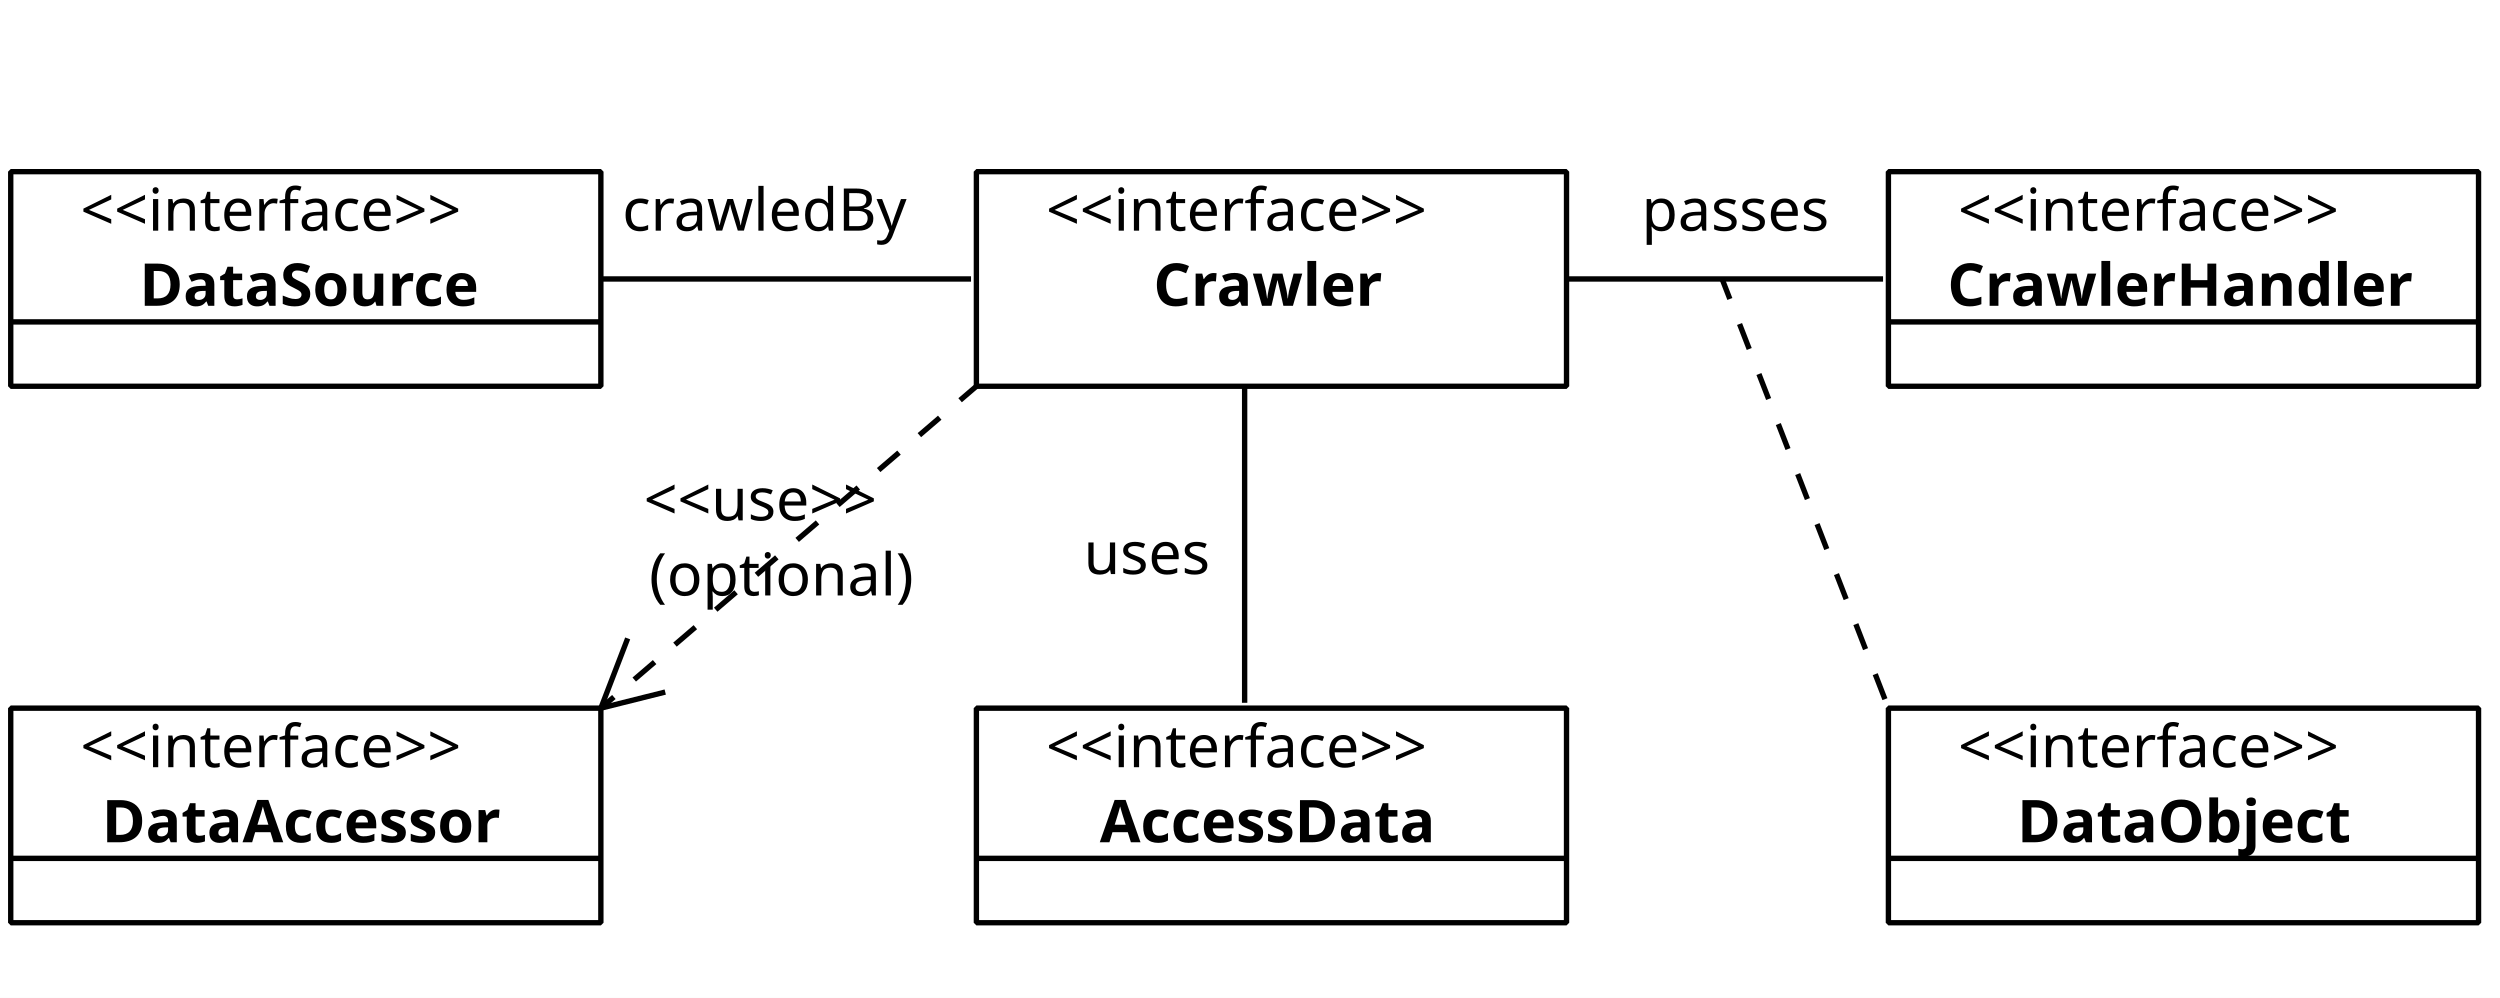
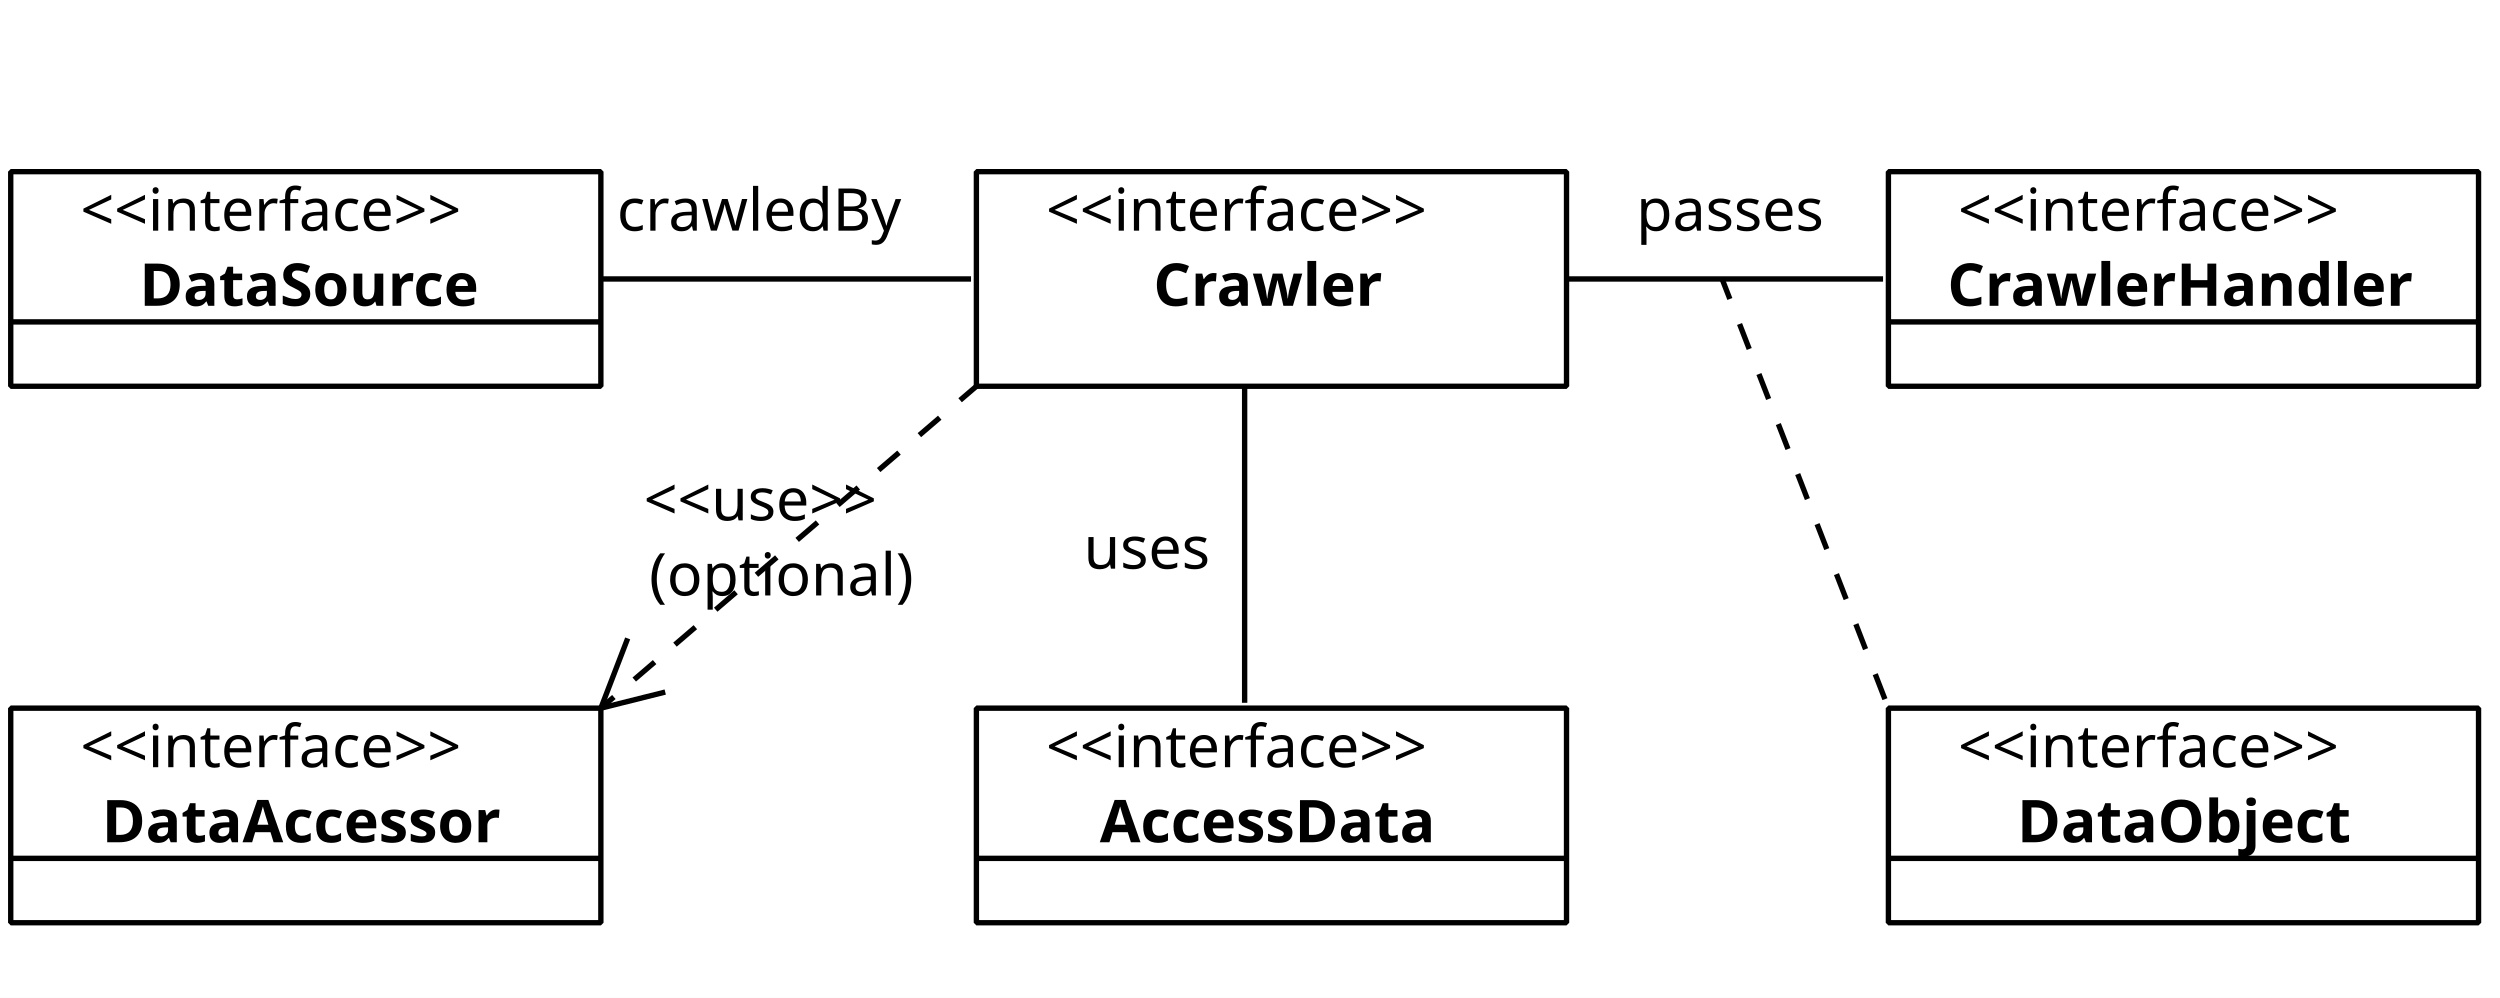
<svg xmlns="http://www.w3.org/2000/svg" style="fill-opacity:1; color-rendering:auto; color-interpolation:auto; text-rendering:auto; stroke:black; stroke-linecap:square; stroke-miterlimit:10; shape-rendering:auto; stroke-opacity:1; fill:black; stroke-dasharray:none; font-weight:normal; stroke-width:1; font-family:'Dialog'; font-style:normal; stroke-linejoin:miter; font-size:12; stroke-dashoffset:0; image-rendering:auto;" width="466" height="186">
  <defs id="genericDefs" />
  <g>
    <defs id="defs1">
      <clipPath clipPathUnits="userSpaceOnUse" id="clipPath1">
        <path d="M-3 -3 L117 -3 L117 47 L-3 47 L-3 -3 Z" />
      </clipPath>
      <clipPath clipPathUnits="userSpaceOnUse" id="clipPath2">
        <path d="M0 0 L114 0 L114 16 L0 16 L0 0 Z" />
      </clipPath>
      <clipPath clipPathUnits="userSpaceOnUse" id="clipPath3">
        <path d="M0 0 L114 0 L114 32 L0 32 L0 0 Z" />
      </clipPath>
      <clipPath clipPathUnits="userSpaceOnUse" id="clipPath4">
        <path d="M0 0 L79 0 L79 32 L0 32 L0 0 Z" />
      </clipPath>
      <clipPath clipPathUnits="userSpaceOnUse" id="clipPath5">
-         <path d="M0 0 L61 0 L61 18 L0 18 L0 0 Z" />
+         <path d="M0 0 L49 0 L49 18 L0 18 L0 0 Z" />
      </clipPath>
      <clipPath clipPathUnits="userSpaceOnUse" id="clipPath6">
-         <path d="M0 0 L49 0 L49 18 L0 18 L0 0 Z" />
+         <path d="M0 0 L61 0 L61 18 L0 18 L0 0 Z" />
      </clipPath>
      <clipPath clipPathUnits="userSpaceOnUse" id="clipPath7">
        <path d="M0 0 L77 0 L77 18 L0 18 L0 0 Z" />
      </clipPath>
      <clipPath clipPathUnits="userSpaceOnUse" id="clipPath8">
        <path d="M0 0 L174 0 L174 164 L0 164 L0 0 Z" />
      </clipPath>
      <clipPath clipPathUnits="userSpaceOnUse" id="clipPath9">
        <path d="M0 0 L135 0 L135 184 L0 184 L0 0 Z" />
      </clipPath>
      <clipPath clipPathUnits="userSpaceOnUse" id="clipPath10">
        <path d="M0 0 L163 0 L163 104 L0 104 L0 0 Z" />
      </clipPath>
      <clipPath clipPathUnits="userSpaceOnUse" id="clipPath11">
        <path d="M0 0 L104 0 L104 163 L0 163 L0 0 Z" />
      </clipPath>
      <clipPath clipPathUnits="userSpaceOnUse" id="clipPath12">
        <path d="M0 0 L173 0 L173 104 L0 104 L0 0 Z" />
      </clipPath>
    </defs>
    <g style="fill:white; text-rendering:optimizeLegibility; stroke:white;">
      <rect x="0" y="0" width="466" style="stroke:none;" height="186" />
    </g>
    <g transform="translate(2,32)" style="font-size:11; fill:white; text-rendering:optimizeLegibility; font-family:sans-serif; stroke:white; font-weight:bold;">
      <rect x="0" y="0" width="110" style="clip-path:url(#clipPath1); stroke:none;" height="40" />
    </g>
    <g transform="translate(2,32)" style="stroke-linecap:butt; font-size:11; text-rendering:optimizeLegibility; stroke-linejoin:bevel; font-family:sans-serif; font-weight:bold; stroke-miterlimit:0;">
      <rect x="0" y="0" width="110" style="clip-path:url(#clipPath1); fill:none;" height="40" />
      <line x1="0" x2="110" y1="28" style="clip-path:url(#clipPath1); fill:none;" y2="28" />
    </g>
    <g transform="translate(182,32)" style="font-size:11; fill:white; text-rendering:optimizeLegibility; font-family:sans-serif; stroke:white; font-weight:bold;">
      <rect x="0" y="0" width="110" style="clip-path:url(#clipPath1); stroke:none;" height="40" />
    </g>
    <g transform="translate(182,32)" style="stroke-linecap:butt; font-size:11; text-rendering:optimizeLegibility; stroke-linejoin:bevel; font-family:sans-serif; font-weight:bold; stroke-miterlimit:0;">
      <rect x="0" y="0" width="110" style="clip-path:url(#clipPath1); fill:none;" height="40" />
    </g>
    <g transform="translate(352,132)" style="font-size:11; fill:white; text-rendering:optimizeLegibility; font-family:sans-serif; stroke:white; font-weight:bold;">
      <rect x="0" y="0" width="110" style="clip-path:url(#clipPath1); stroke:none;" height="40" />
    </g>
    <g transform="translate(352,132)" style="stroke-linecap:butt; font-size:11; text-rendering:optimizeLegibility; stroke-linejoin:bevel; font-family:sans-serif; font-weight:bold; stroke-miterlimit:0;">
      <rect x="0" y="0" width="110" style="clip-path:url(#clipPath1); fill:none;" height="40" />
      <line x1="0" x2="110" y1="28" style="clip-path:url(#clipPath1); fill:none;" y2="28" />
    </g>
    <g transform="translate(182,132)" style="font-size:11; fill:white; text-rendering:optimizeLegibility; font-family:sans-serif; stroke:white; font-weight:bold;">
      <rect x="0" y="0" width="110" style="clip-path:url(#clipPath1); stroke:none;" height="40" />
    </g>
    <g transform="translate(182,132)" style="stroke-linecap:butt; font-size:11; text-rendering:optimizeLegibility; stroke-linejoin:bevel; font-family:sans-serif; font-weight:bold; stroke-miterlimit:0;">
      <rect x="0" y="0" width="110" style="clip-path:url(#clipPath1); fill:none;" height="40" />
      <line x1="0" x2="110" y1="28" style="clip-path:url(#clipPath1); fill:none;" y2="28" />
    </g>
    <g transform="translate(352,32)" style="font-size:11; fill:white; text-rendering:optimizeLegibility; font-family:sans-serif; stroke:white; font-weight:bold;">
      <rect x="0" y="0" width="110" style="clip-path:url(#clipPath1); stroke:none;" height="40" />
    </g>
    <g transform="translate(352,32)" style="stroke-linecap:butt; font-size:11; text-rendering:optimizeLegibility; stroke-linejoin:bevel; font-family:sans-serif; font-weight:bold; stroke-miterlimit:0;">
      <rect x="0" y="0" width="110" style="clip-path:url(#clipPath1); fill:none;" height="40" />
      <line x1="0" x2="110" y1="28" style="clip-path:url(#clipPath1); fill:none;" y2="28" />
    </g>
    <g transform="translate(2,132)" style="font-size:11; fill:white; text-rendering:optimizeLegibility; font-family:sans-serif; stroke:white; font-weight:bold;">
      <rect x="0" y="0" width="110" style="clip-path:url(#clipPath1); stroke:none;" height="40" />
    </g>
    <g transform="translate(2,132)" style="stroke-linecap:butt; font-size:11; text-rendering:optimizeLegibility; stroke-linejoin:bevel; font-family:sans-serif; font-weight:bold; stroke-miterlimit:0;">
      <rect x="0" y="0" width="110" style="clip-path:url(#clipPath1); fill:none;" height="40" />
      <line x1="0" x2="110" y1="28" style="clip-path:url(#clipPath1); fill:none;" y2="28" />
    </g>
    <g style="text-rendering:optimizeLegibility; font-size:11; font-family:sans-serif;" transform="translate(2,32)">
      <text x="13" y="11" style="clip-path:url(#clipPath3); stroke:none;" xml:space="preserve">&lt;&lt;interface&gt;&gt;</text>
      <text x="24" y="25" style="clip-path:url(#clipPath3); stroke:none; font-weight:bold;" xml:space="preserve">DataSource</text>
    </g>
-     <g style="text-rendering:optimizeLegibility; font-size:11; font-family:sans-serif;" transform="translate(182,132)">
-       <text x="13" y="11" style="clip-path:url(#clipPath3); stroke:none;" xml:space="preserve">&lt;&lt;interface&gt;&gt;</text>
-       <text x="23" y="25" style="clip-path:url(#clipPath3); stroke:none; font-weight:bold;" xml:space="preserve">AccessData</text>
-     </g>
    <g style="text-rendering:optimizeLegibility; font-size:11; font-family:sans-serif;" transform="translate(182,32)">
      <text x="13" y="11" style="clip-path:url(#clipPath3); stroke:none;" xml:space="preserve">&lt;&lt;interface&gt;&gt;</text>
      <text x="33" y="25" style="clip-path:url(#clipPath3); stroke:none; font-weight:bold;" xml:space="preserve">Crawler</text>
    </g>
    <g style="text-rendering:optimizeLegibility; font-size:11; font-family:sans-serif;" transform="translate(352,132)">
      <text x="13" y="11" style="clip-path:url(#clipPath3); stroke:none;" xml:space="preserve">&lt;&lt;interface&gt;&gt;</text>
      <text x="24" y="25" style="clip-path:url(#clipPath3); stroke:none; font-weight:bold;" xml:space="preserve">DataObject</text>
-     </g>
-     <g style="text-rendering:optimizeLegibility; font-size:11; font-family:sans-serif;" transform="translate(2,132)">
-       <text x="13" y="11" style="clip-path:url(#clipPath3); stroke:none;" xml:space="preserve">&lt;&lt;interface&gt;&gt;</text>
-       <text x="17" y="25" style="clip-path:url(#clipPath3); stroke:none; font-weight:bold;" xml:space="preserve">DataAccessor</text>
    </g>
    <g style="text-rendering:optimizeLegibility; font-size:11; font-family:sans-serif;" transform="translate(352,32)">
      <text x="13" y="11" style="clip-path:url(#clipPath3); stroke:none;" xml:space="preserve">&lt;&lt;interface&gt;&gt;</text>
      <text x="11" y="25" style="clip-path:url(#clipPath3); stroke:none; font-weight:bold;" xml:space="preserve">CrawlerHandler</text>
    </g>
    <g style="text-rendering:optimizeLegibility; font-size:11; font-family:sans-serif;" transform="translate(110,86)">
      <text x="10" y="11" style="clip-path:url(#clipPath4); stroke:none;" xml:space="preserve">&lt;&lt;use&gt;&gt;</text>
      <text x="11" y="25" style="clip-path:url(#clipPath4); stroke:none;" xml:space="preserve">(optional)</text>
    </g>
-     <g style="text-rendering:optimizeLegibility; font-size:11; font-family:sans-serif;" transform="translate(296,32)">
-       <text x="10" y="11" style="clip-path:url(#clipPath5); stroke:none;" xml:space="preserve">passes</text>
+     <g style="text-rendering:optimizeLegibility; font-size:11; font-family:sans-serif;" transform="translate(182,132)">
+       <text x="13" y="11" style="clip-path:url(#clipPath3); stroke:none;" xml:space="preserve">&lt;&lt;interface&gt;&gt;</text>
+       <text x="23" y="25" style="clip-path:url(#clipPath3); stroke:none; font-weight:bold;" xml:space="preserve">AccessData</text>
    </g>
-     <g style="text-rendering:optimizeLegibility; font-size:11; font-family:sans-serif;" transform="translate(192,96)">
-       <text x="10" y="11" style="clip-path:url(#clipPath6); stroke:none;" xml:space="preserve">uses</text>
+     <g style="text-rendering:optimizeLegibility; font-size:11; font-family:sans-serif;" transform="translate(2,132)">
+       <text x="13" y="11" style="clip-path:url(#clipPath3); stroke:none;" xml:space="preserve">&lt;&lt;interface&gt;&gt;</text>
+       <text x="17" y="25" style="clip-path:url(#clipPath3); stroke:none; font-weight:bold;" xml:space="preserve">DataAccessor</text>
    </g>
-     <g style="text-rendering:optimizeLegibility; font-size:11; font-family:sans-serif;" transform="translate(106,32)">
+     <g style="text-rendering:optimizeLegibility; font-size:11; font-family:sans-serif;" transform="translate(192,95)">
+       <text x="10" y="11" style="clip-path:url(#clipPath5); stroke:none;" xml:space="preserve">uses</text>
+     </g>
+     <g style="text-rendering:optimizeLegibility; font-size:11; font-family:sans-serif;" transform="translate(295,32)">
+       <text x="10" y="11" style="clip-path:url(#clipPath6); stroke:none;" xml:space="preserve">passes</text>
+     </g>
+     <g style="text-rendering:optimizeLegibility; font-size:11; font-family:sans-serif;" transform="translate(105,32)">
      <text x="10" y="11" style="clip-path:url(#clipPath7); stroke:none;" xml:space="preserve">crawledBy</text>
    </g>
    <g style="fill-opacity:0.996; text-rendering:optimizeLegibility; stroke:rgb(0,0,0); stroke-linecap:butt; stroke-opacity:0.996; fill:rgb(0,0,0); stroke-dasharray:5; font-family:sans-serif; stroke-linejoin:round; font-size:11; stroke-dashoffset:1;" transform="translate(62,22)">
      <line x1="120" x2="50" y1="50" style="clip-path:url(#clipPath8); fill:none;" y2="110" />
      <line x1="50" x2="62" y1="110" style="clip-path:url(#clipPath8); stroke-dashoffset:0; fill:none; stroke-dasharray:none;" y2="107" />
      <line x1="50" x2="55" y1="110" style="clip-path:url(#clipPath8); stroke-dashoffset:0; fill:none; stroke-dasharray:none;" y2="97" />
    </g>
    <g style="fill-opacity:0.996; text-rendering:optimizeLegibility; stroke:rgb(0,0,0); stroke-linecap:butt; stroke-opacity:0.996; fill:rgb(0,0,0); stroke-dasharray:5; font-family:sans-serif; stroke-linejoin:round; font-size:11; stroke-dashoffset:1;" transform="translate(271,2)">
      <line x1="50" x2="81" y1="50" style="clip-path:url(#clipPath9); fill:none;" y2="130" />
    </g>
    <g transform="translate(242,2)" style="stroke-linecap:butt; font-size:11; fill-opacity:0.996; fill:rgb(0,0,0); text-rendering:optimizeLegibility; stroke-linejoin:round; font-family:sans-serif; stroke:rgb(0,0,0); stroke-opacity:0.996;">
      <line x1="50" x2="109" y1="50" style="clip-path:url(#clipPath10); fill:none;" y2="50" />
    </g>
    <g transform="translate(182,22)" style="stroke-linecap:butt; font-size:11; fill-opacity:0.996; fill:rgb(0,0,0); text-rendering:optimizeLegibility; stroke-linejoin:round; font-family:sans-serif; stroke:rgb(0,0,0); stroke-opacity:0.996;">
      <line x1="50" x2="50" y1="109" style="clip-path:url(#clipPath11); fill:none;" y2="50" />
    </g>
    <g transform="translate(62,2)" style="stroke-linecap:butt; font-size:11; fill-opacity:0.996; fill:rgb(0,0,0); text-rendering:optimizeLegibility; stroke-linejoin:round; font-family:sans-serif; stroke:rgb(0,0,0); stroke-opacity:0.996;">
      <line x1="119" x2="50" y1="50" style="clip-path:url(#clipPath12); fill:none;" y2="50" />
    </g>
    <g style="fill:rgb(120,120,120); text-rendering:optimizeLegibility; font-size:8; stroke:rgb(120,120,120);">
      <text xml:space="preserve" x="0" y="10" style="stroke:none;" />
      <text xml:space="preserve" x="0" y="10" style="stroke:none;" />
    </g>
  </g>
</svg>
